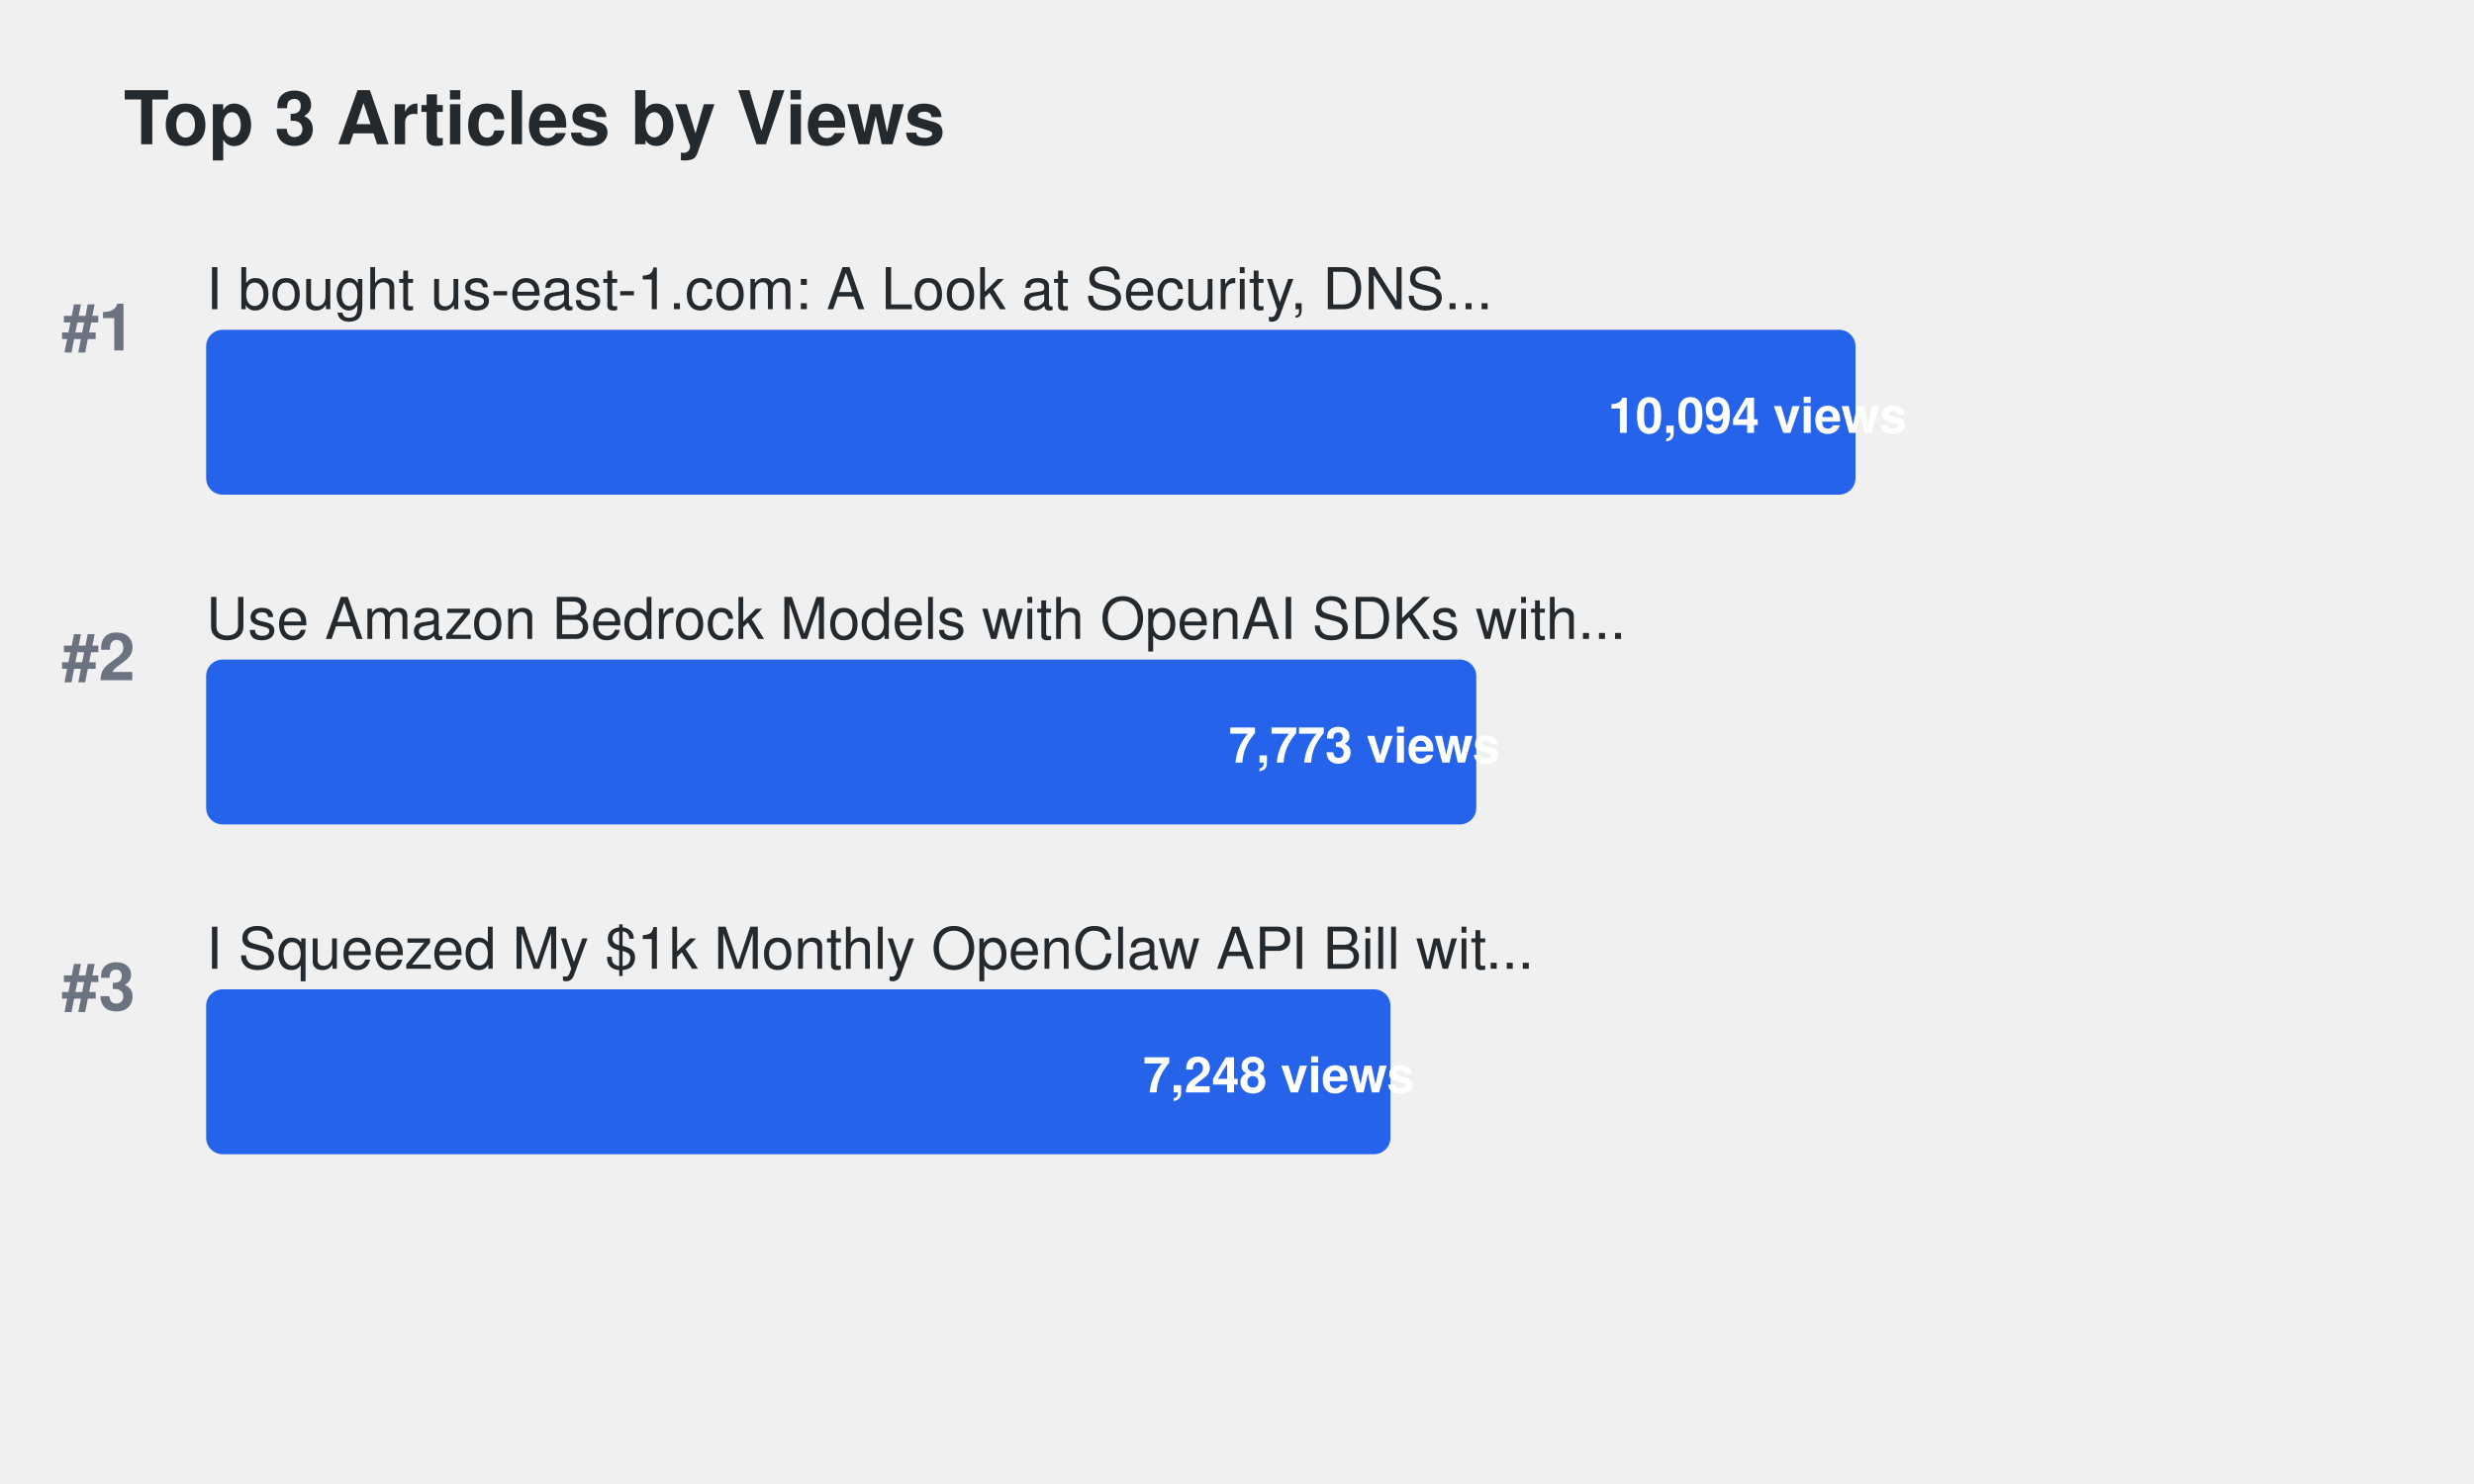
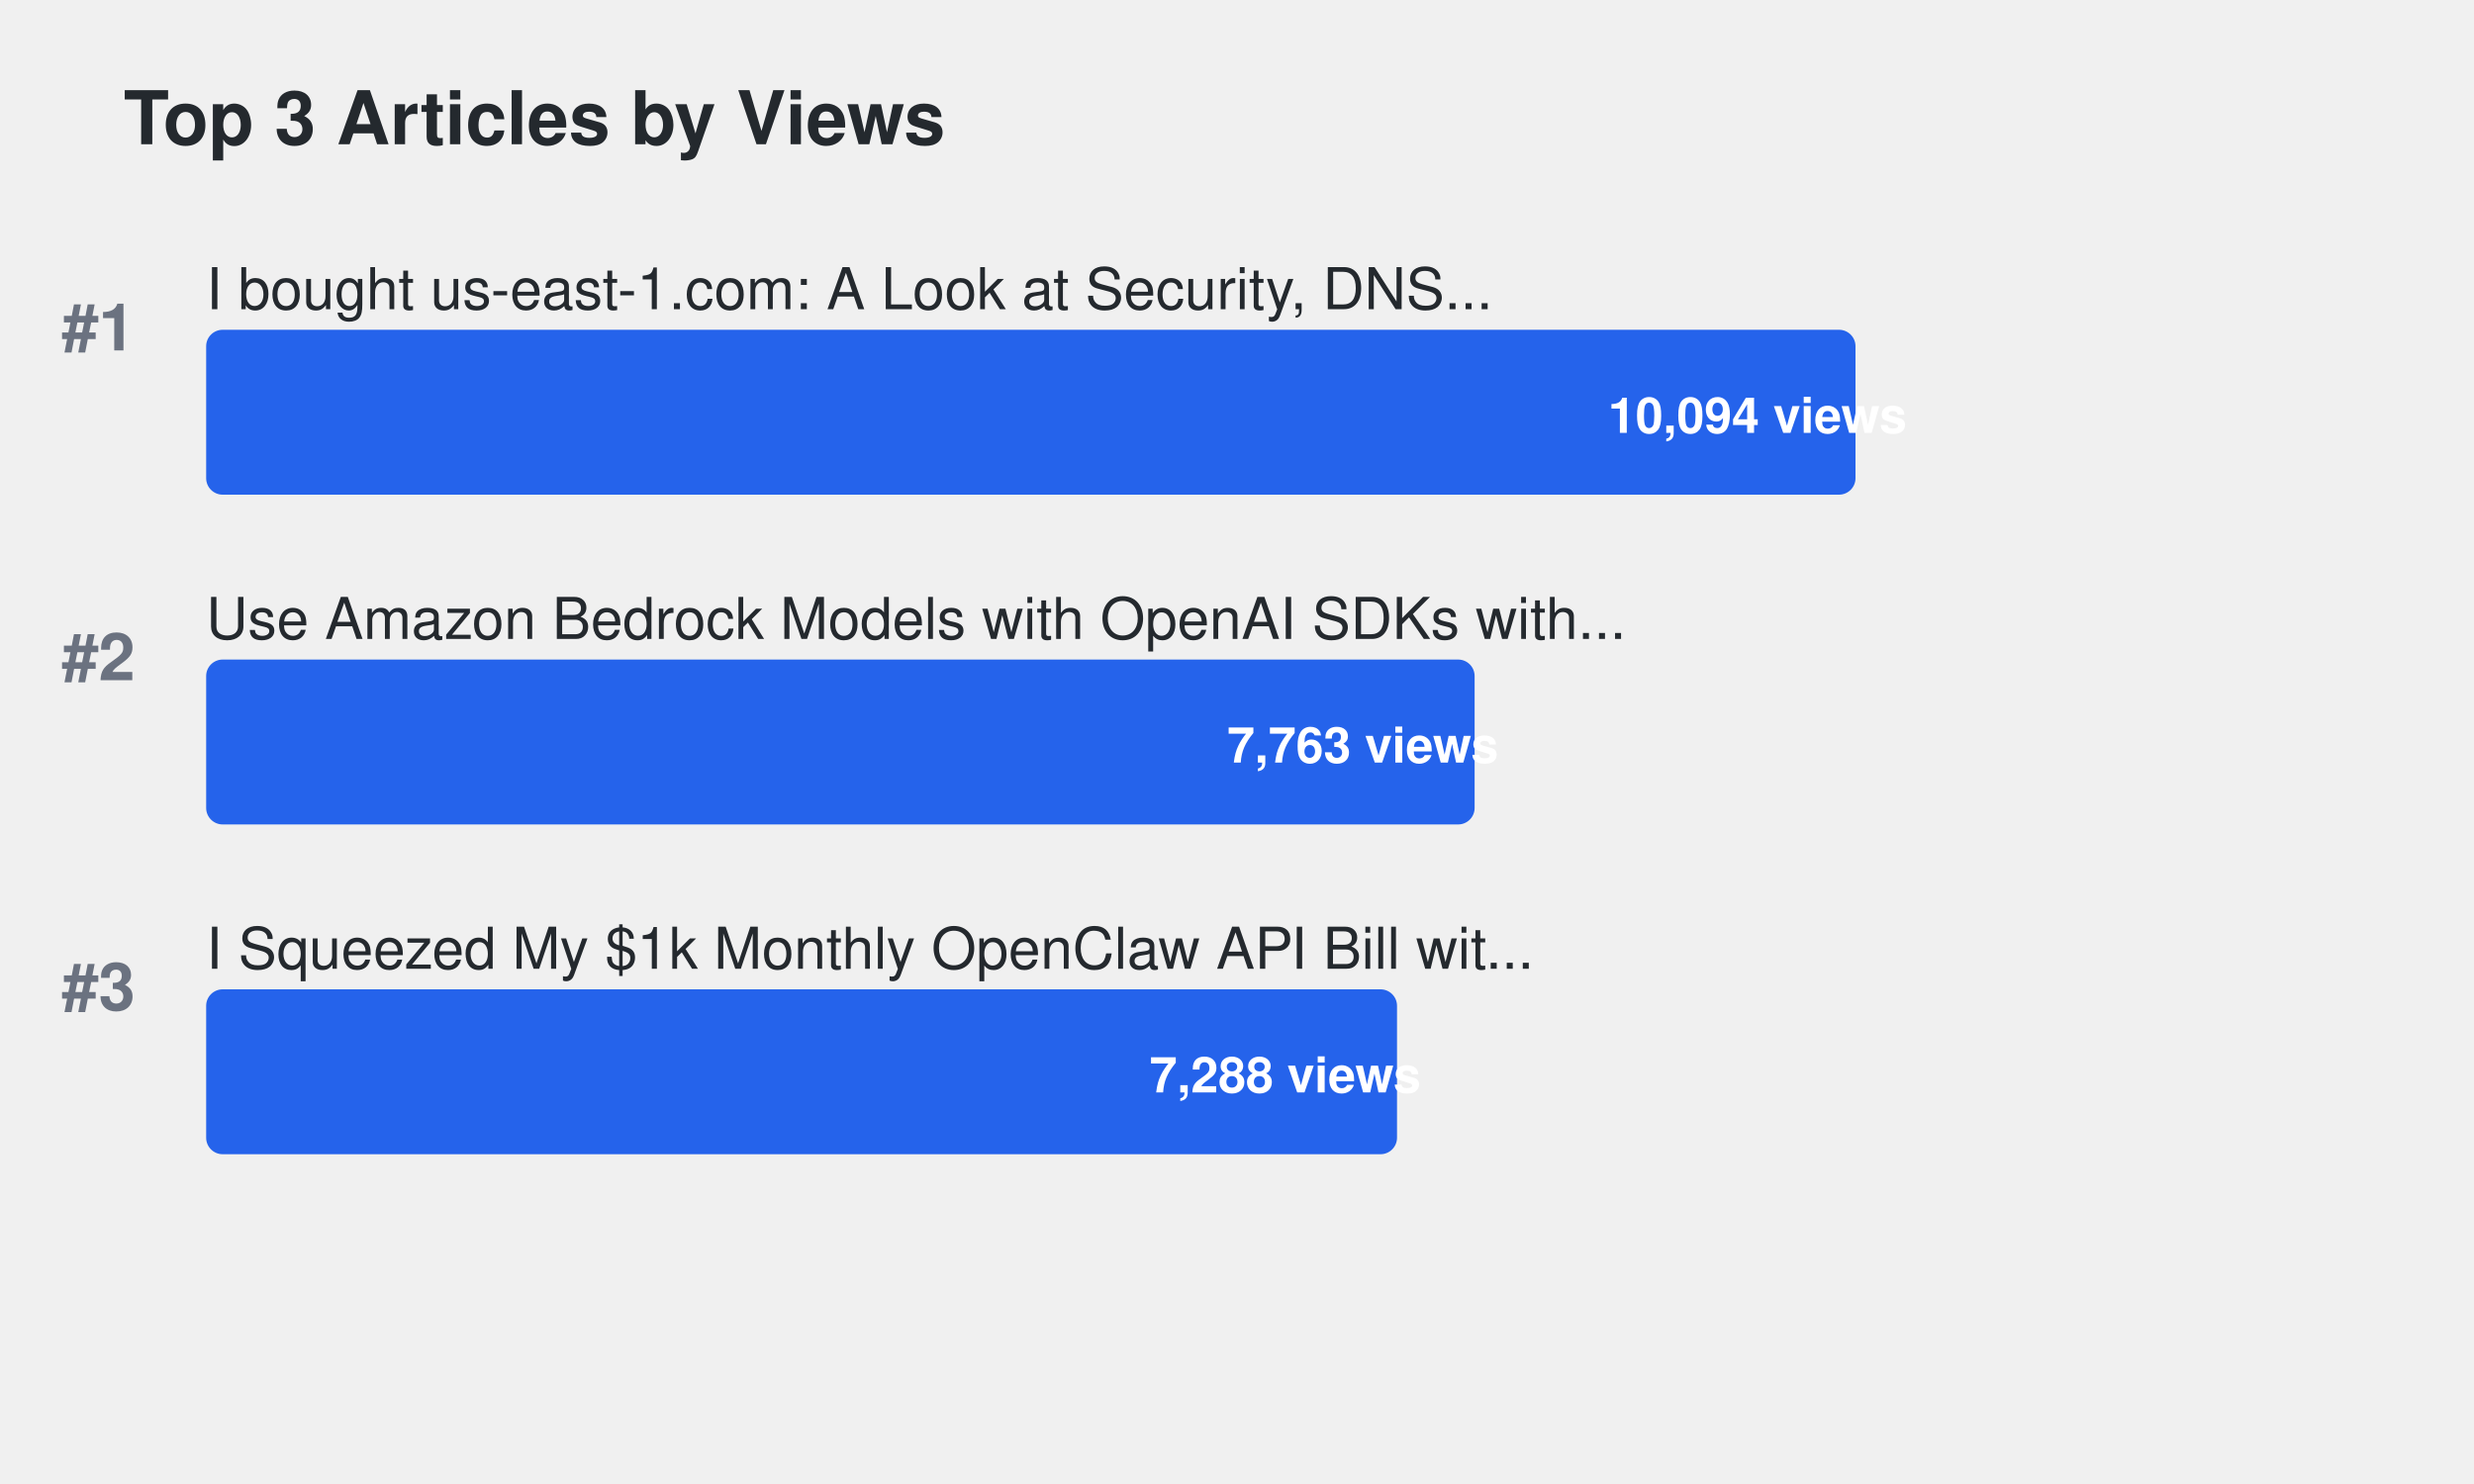
<svg xmlns="http://www.w3.org/2000/svg" width="600" height="360">
  <defs>
    <style>
.title { font-family: -apple-system, BlinkMacSystemFont, "Segoe UI", Helvetica, Arial, sans-serif; font-size: 18px; font-weight: 600; fill: #24292e; }
.article-title { font-family: -apple-system, BlinkMacSystemFont, "Segoe UI", Helvetica, Arial, sans-serif; font-size: 14px; font-weight: 500; fill: #24292e; }
.metric-value { font-family: -apple-system, BlinkMacSystemFont, "Segoe UI", Helvetica, Arial, sans-serif; font-size: 12px; font-weight: 600; fill: #ffffff; }
.rank { font-family: -apple-system, BlinkMacSystemFont, "Segoe UI", Helvetica, Arial, sans-serif; font-size: 16px; font-weight: 700; fill: #6b7280; }
.bar { rx: 4; ry: 4; }
.bar:hover { opacity: 0.8; cursor: pointer; }
a { text-decoration: none; }
a:hover .article-title { fill: #0969da; text-decoration: underline; }
a:hover .bar { opacity: 0.9; }
</style>
  </defs>
  <text x="30" y="35" class="title">Top 3 Articles by Views</text>
  <text x="15" y="85" class="rank">#1</text>
  <a href="https://dev.to/aws-builders/i-bought-us-east-1com-a-look-at-security-dns-traffic-and-protecting-aws-users-15ng" target="_blank">
    <text x="50" y="75" class="article-title">I bought us-east-1.com: A Look at Security, DNS...</text>
    <rect x="50" y="80" width="400.0" height="40" fill="#2563eb" class="bar">
</rect>
    <text x="390.0" y="105" class="metric-value" fill="#ffffff">10,094 views</text>
  </a>
  <text x="15" y="165" class="rank">#2</text>
  <a href="https://dev.to/aws-builders/use-amazon-bedrock-models-via-an-openai-api-compatible-serverless-endpoint-now-without-fixed-cost-5hf5" target="_blank">
    <text x="50" y="155" class="article-title">Use Amazon Bedrock Models with OpenAI SDKs with...</text>
-     <rect x="50" y="160" width="308.025" height="40" fill="#2563eb" class="bar">
+     <rect x="50" y="160" width="307.628" height="40" fill="#2563eb" class="bar">
</rect>
-     <text x="298.025" y="185" class="metric-value" fill="#ffffff">7,773 views</text>
+     <text x="297.628" y="185" class="metric-value" fill="#ffffff">7,763 views</text>
  </a>
  <text x="15" y="245" class="rank">#3</text>
  <a href="https://dev.to/aws-builders/i-squeezed-my-1k-monthly-openclaw-api-bill-with-20month-in-aws-credits-heres-the-exact-setup-3gj4" target="_blank">
    <text x="50" y="235" class="article-title">I Squeezed My $1k Monthly OpenClaw API Bill wit...</text>
-     <rect x="50" y="240" width="287.22" height="40" fill="#2563eb" class="bar">
+     <rect x="50" y="240" width="288.805" height="40" fill="#2563eb" class="bar">
</rect>
-     <text x="277.22" y="265" class="metric-value" fill="#ffffff">7,248 views</text>
+     <text x="278.805" y="265" class="metric-value" fill="#ffffff">7,288 views</text>
  </a>
</svg>
